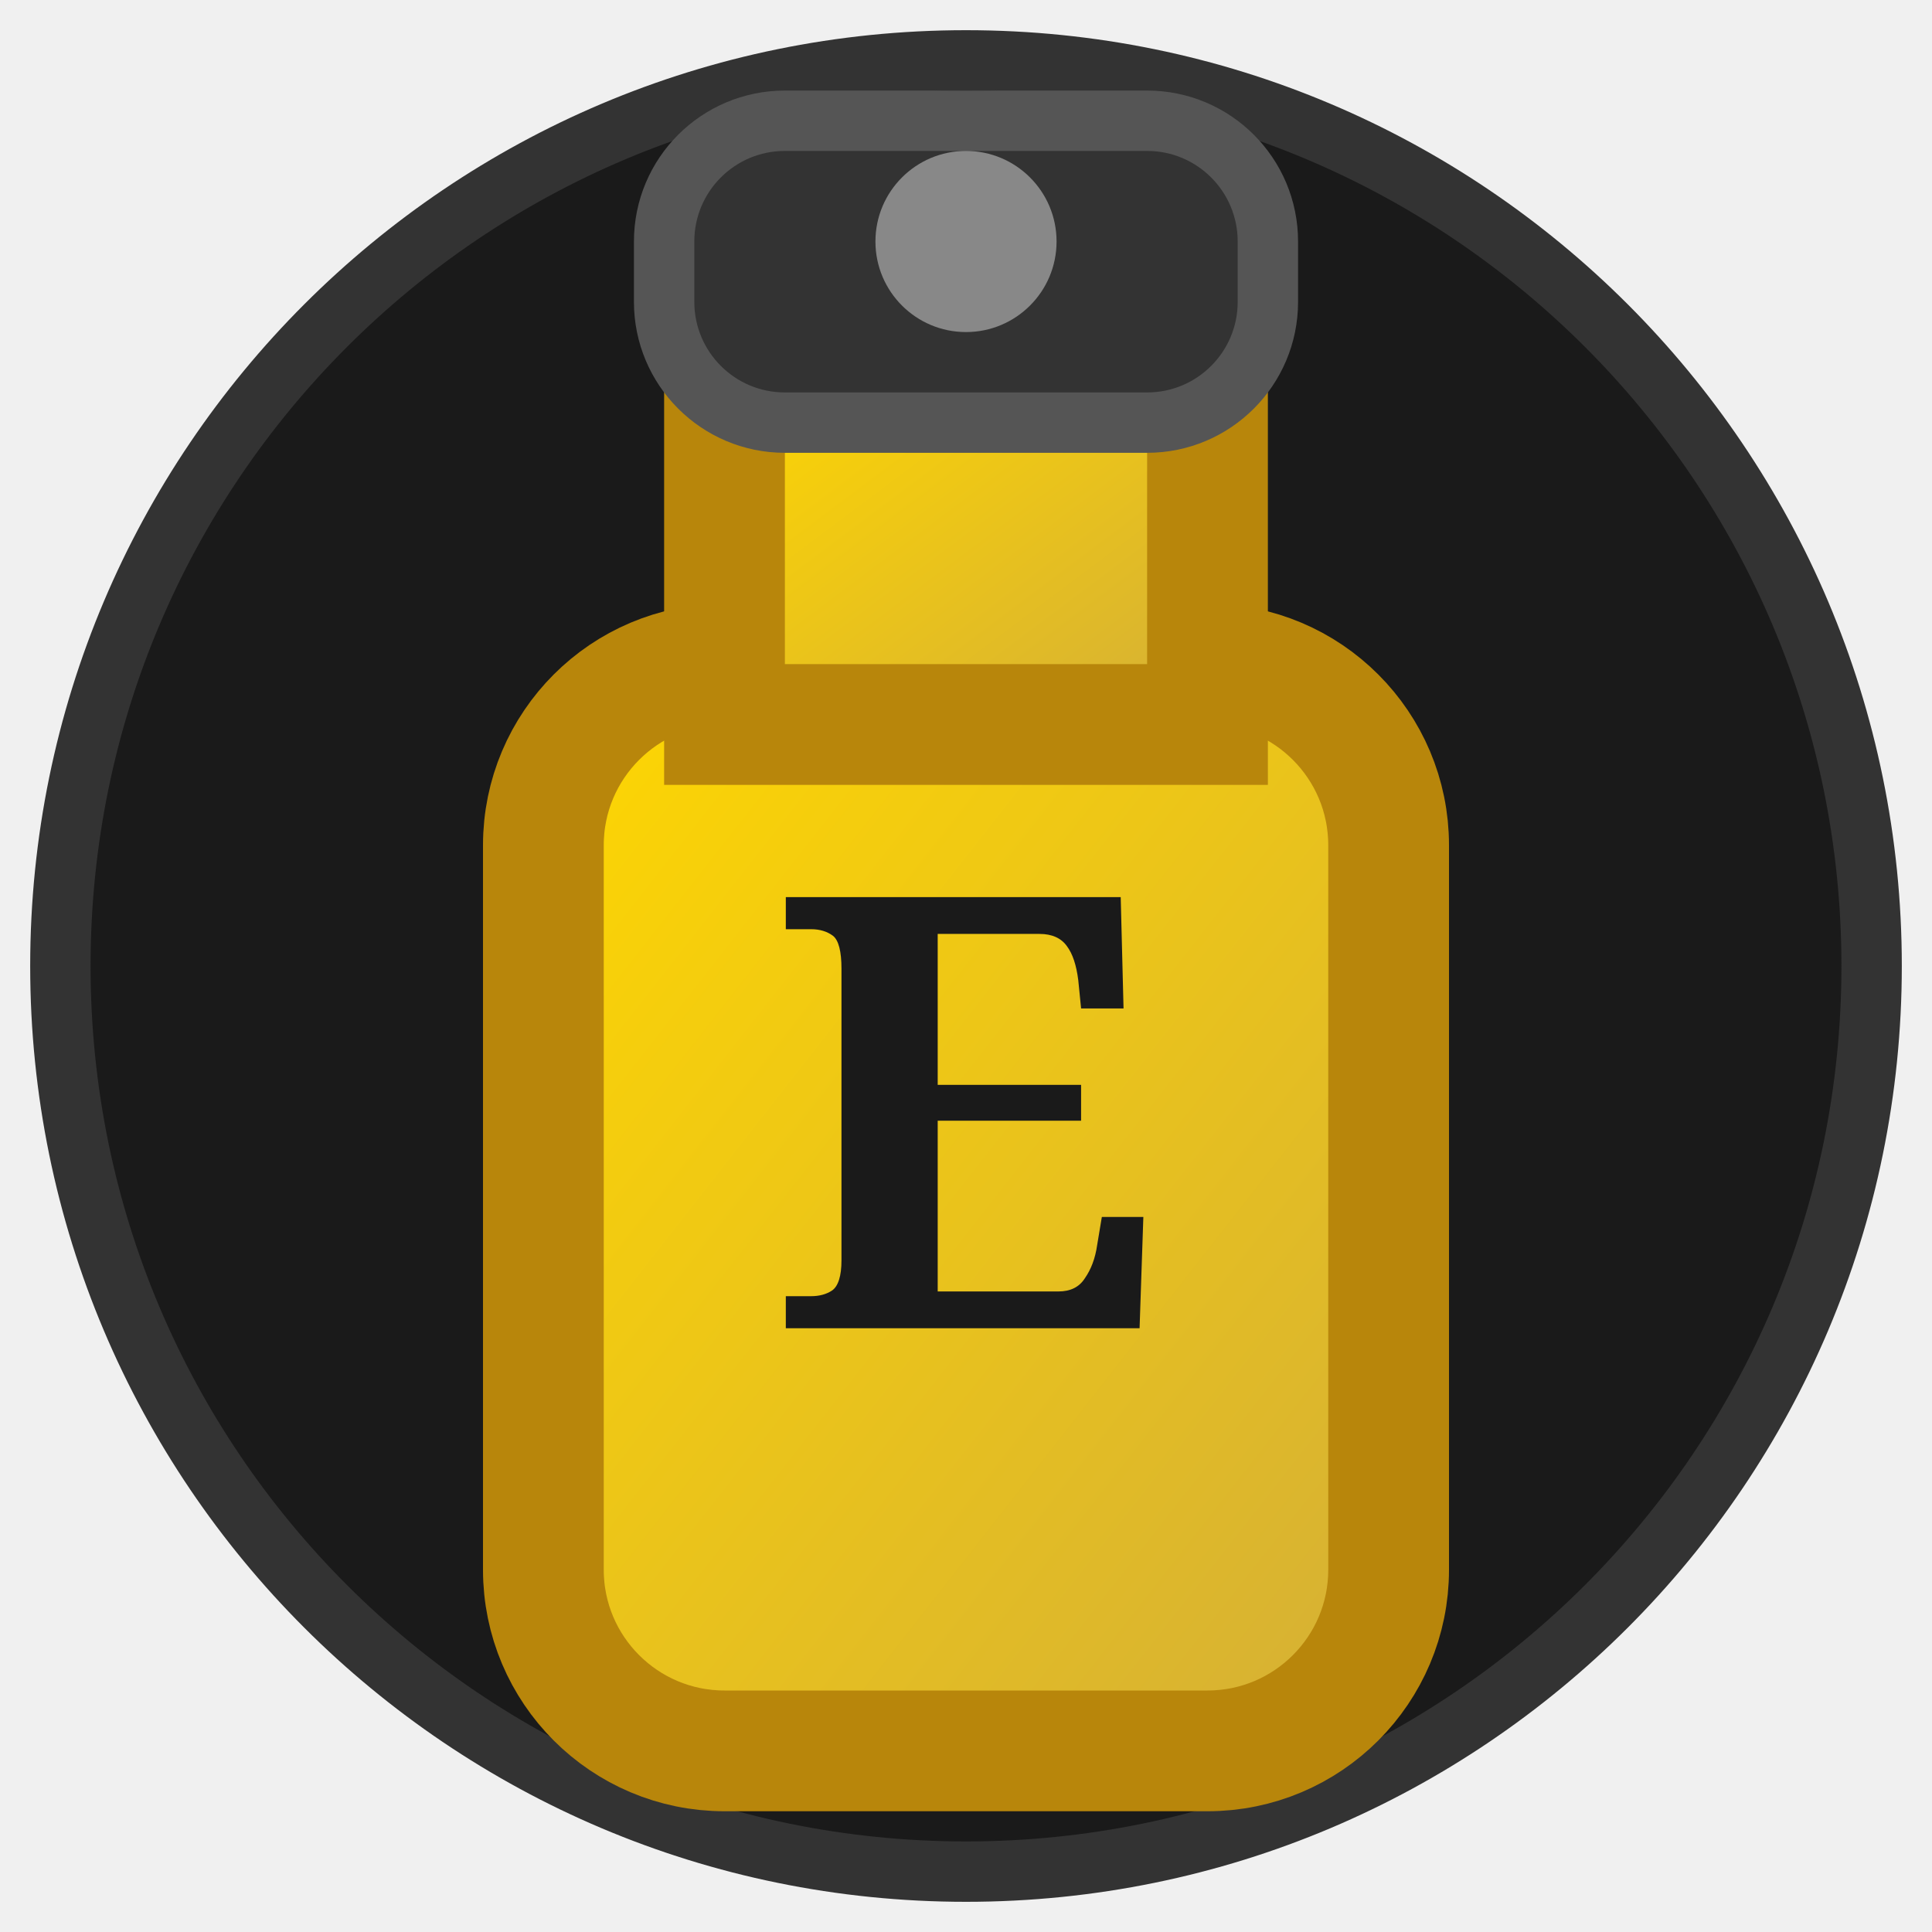
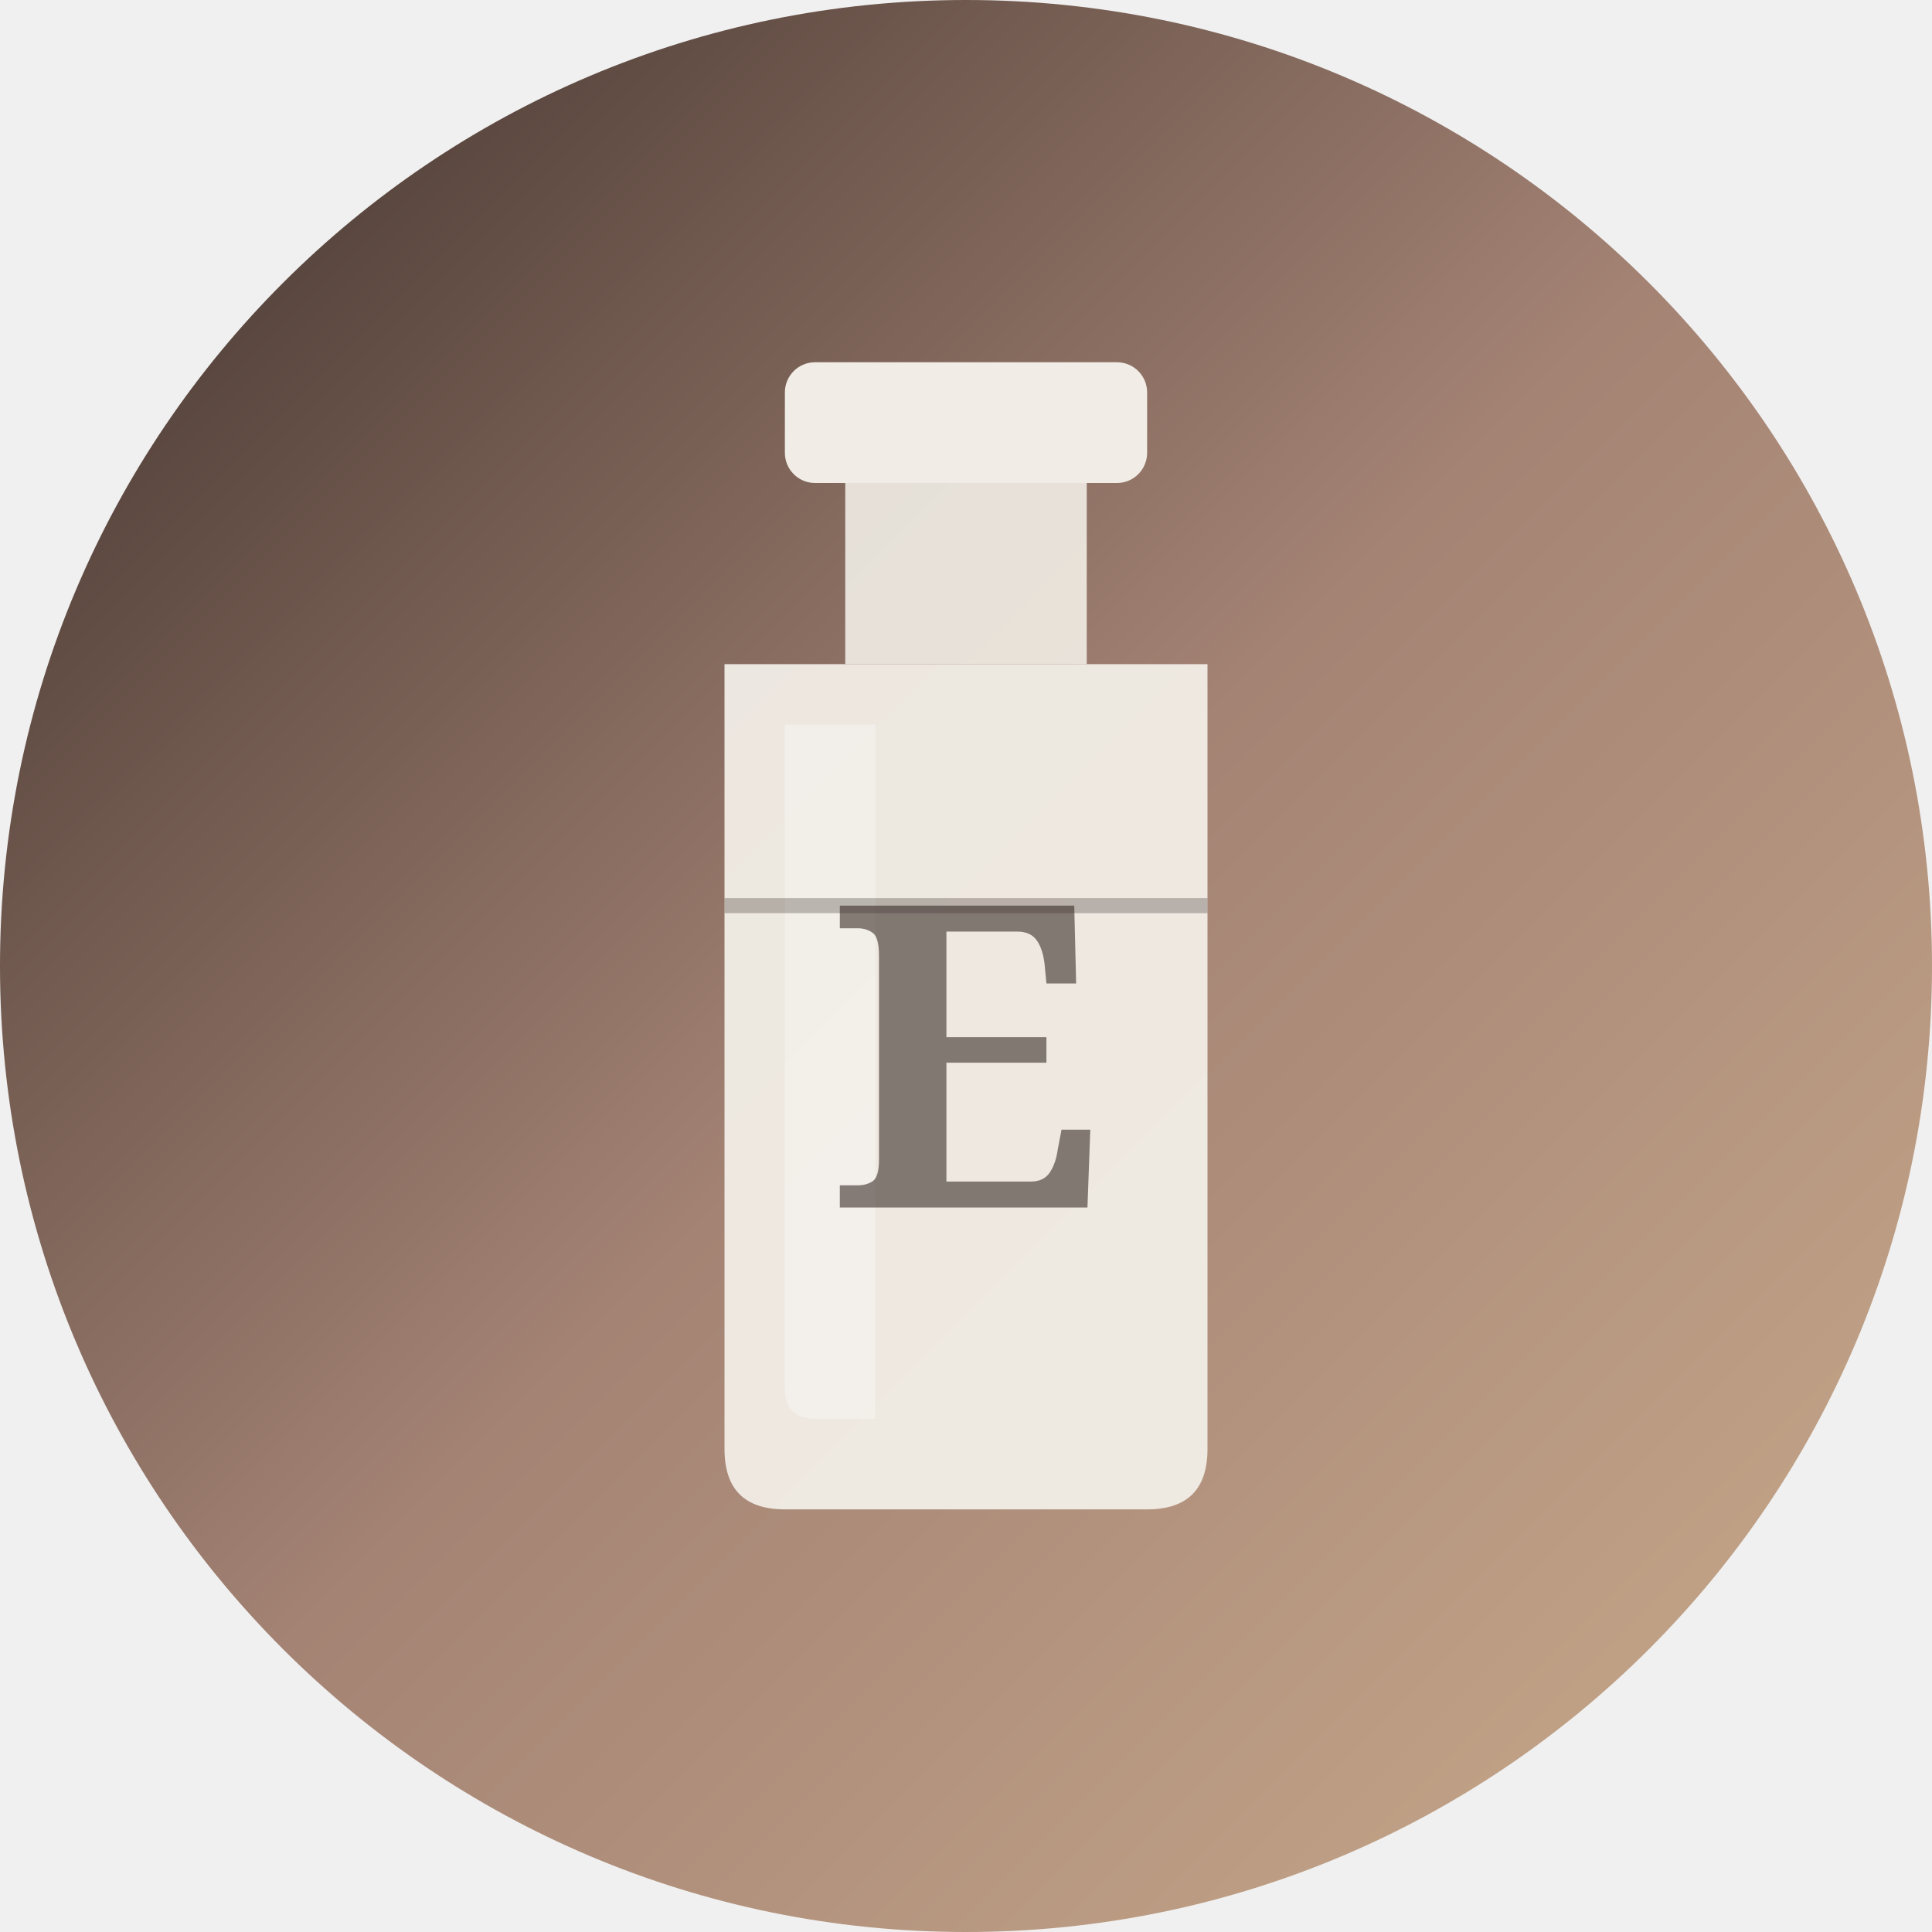
- <svg xmlns="http://www.w3.org/2000/svg" viewBox="0 0 32 32" width="32" height="32">
+ <svg xmlns="http://www.w3.org/2000/svg" width="64" height="64" viewBox="0 0 64 64" fill="none">
+   <circle cx="32" cy="32" r="32" fill="url(#gradient)" />
  <defs>
-     <linearGradient id="bottleGradient" x1="0%" y1="0%" x2="100%" y2="100%">
-       <stop offset="0%" style="stop-color:#ffd700;stop-opacity:1" />
-       <stop offset="100%" style="stop-color:#d4af37;stop-opacity:1" />
+     <linearGradient id="gradient" x1="0%" y1="0%" x2="100%" y2="100%">
+       <stop offset="0%" style="stop-color:#3A2D28;stop-opacity:1" />
+       <stop offset="50%" style="stop-color:#A48374;stop-opacity:1" />
+       <stop offset="100%" style="stop-color:#CBAD8D;stop-opacity:1" />
    </linearGradient>
  </defs>
-   <circle cx="16" cy="16" r="15" fill="#1a1a1a" stroke="#333" stroke-width="1" />
-   <rect x="9" y="11" width="14" height="18" rx="3" fill="url(#bottleGradient)" stroke="#b8860b" stroke-width="2" />
-   <rect x="12" y="6" width="8" height="6" fill="url(#bottleGradient)" stroke="#b8860b" stroke-width="2" />
-   <rect x="11" y="2" width="10" height="5" rx="2" fill="#333" stroke="#555" stroke-width="1" />
-   <circle cx="16" cy="4" r="1.5" fill="#888" />
-   <text x="16" y="22" font-family="serif" font-size="10" font-weight="bold" text-anchor="middle" fill="#1a1a1a">E</text>
+   <rect x="26" y="12" width="12" height="4" rx="1" fill="#F1EDE6" />
+   <rect x="28" y="16" width="8" height="6" fill="#F1EDE6" opacity="0.9" />
+   <path d="M 24 22 L 24 48 Q 24 50 26 50 L 38 50 Q 40 50 40 48 L 40 22 Z" fill="#F1EDE6" opacity="0.95" />
+   <path d="M 26 24 L 26 46 Q 26 47 27 47 L 29 47 L 29 24 Z" fill="#FFFFFF" opacity="0.3" />
+   <line x1="24" y1="30" x2="40" y2="30" stroke="#3A2D28" stroke-width="0.5" opacity="0.3" />
+   <text x="32" y="40" font-family="serif" font-size="14" font-weight="bold" fill="#3A2D28" text-anchor="middle" opacity="0.6">E</text>
</svg>
